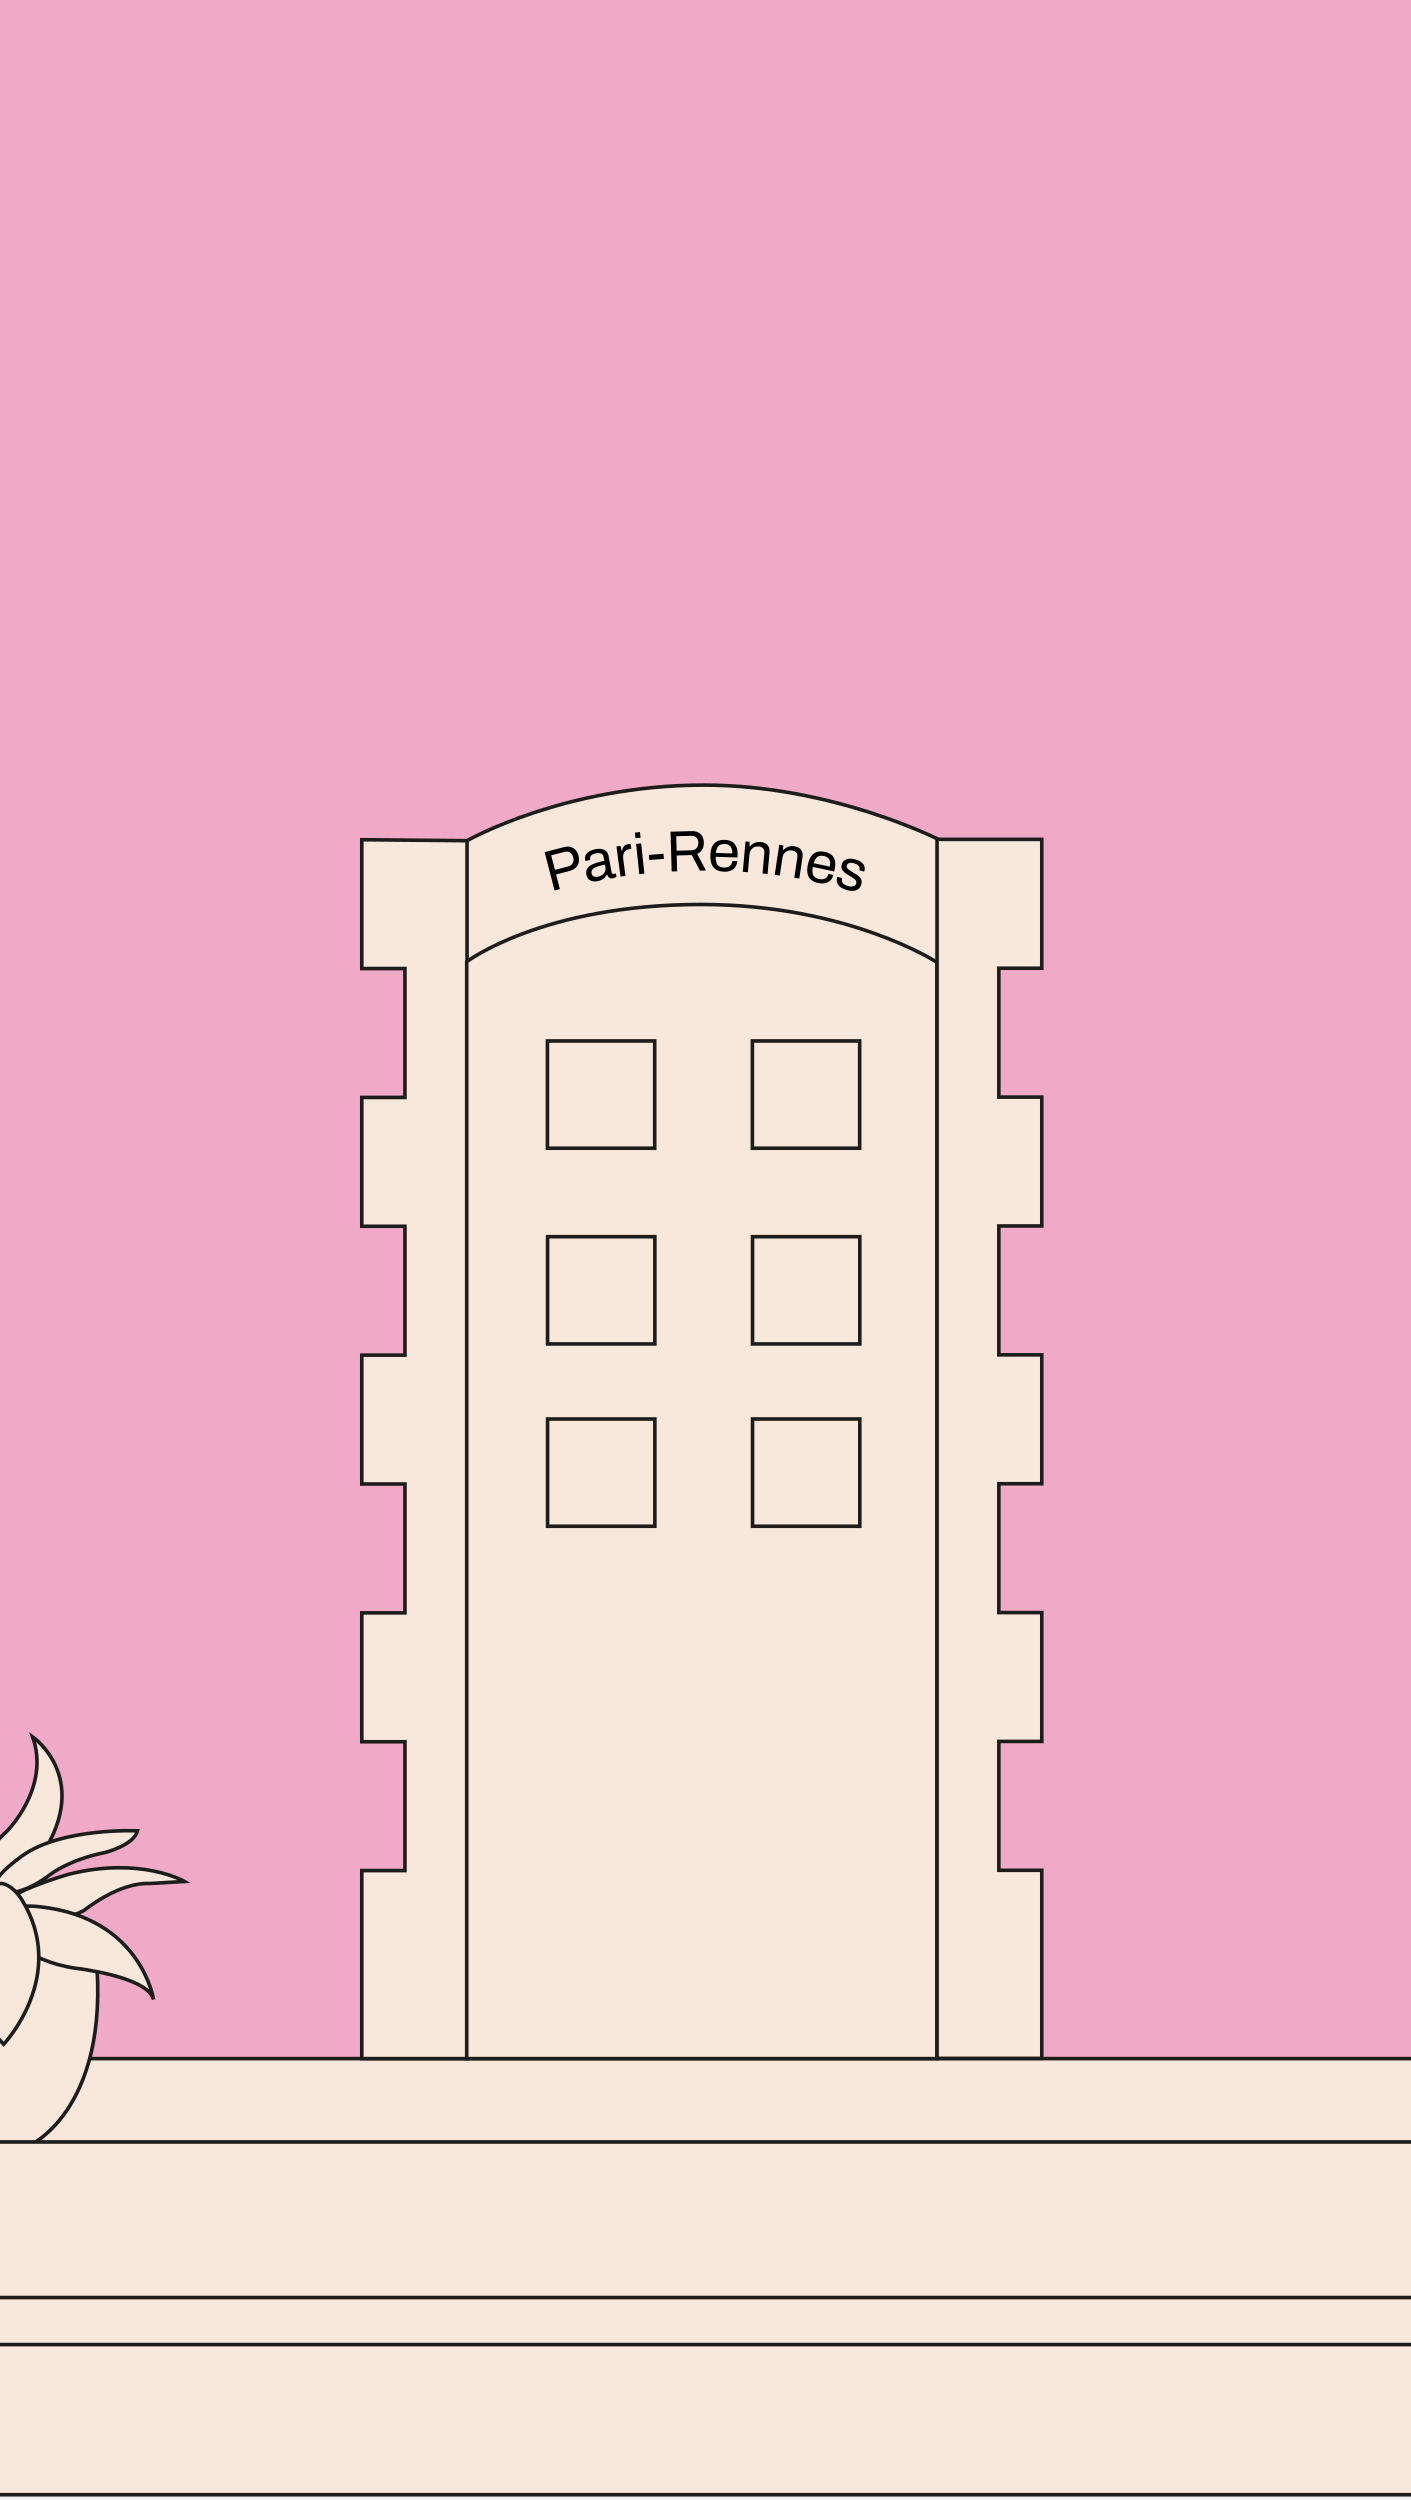
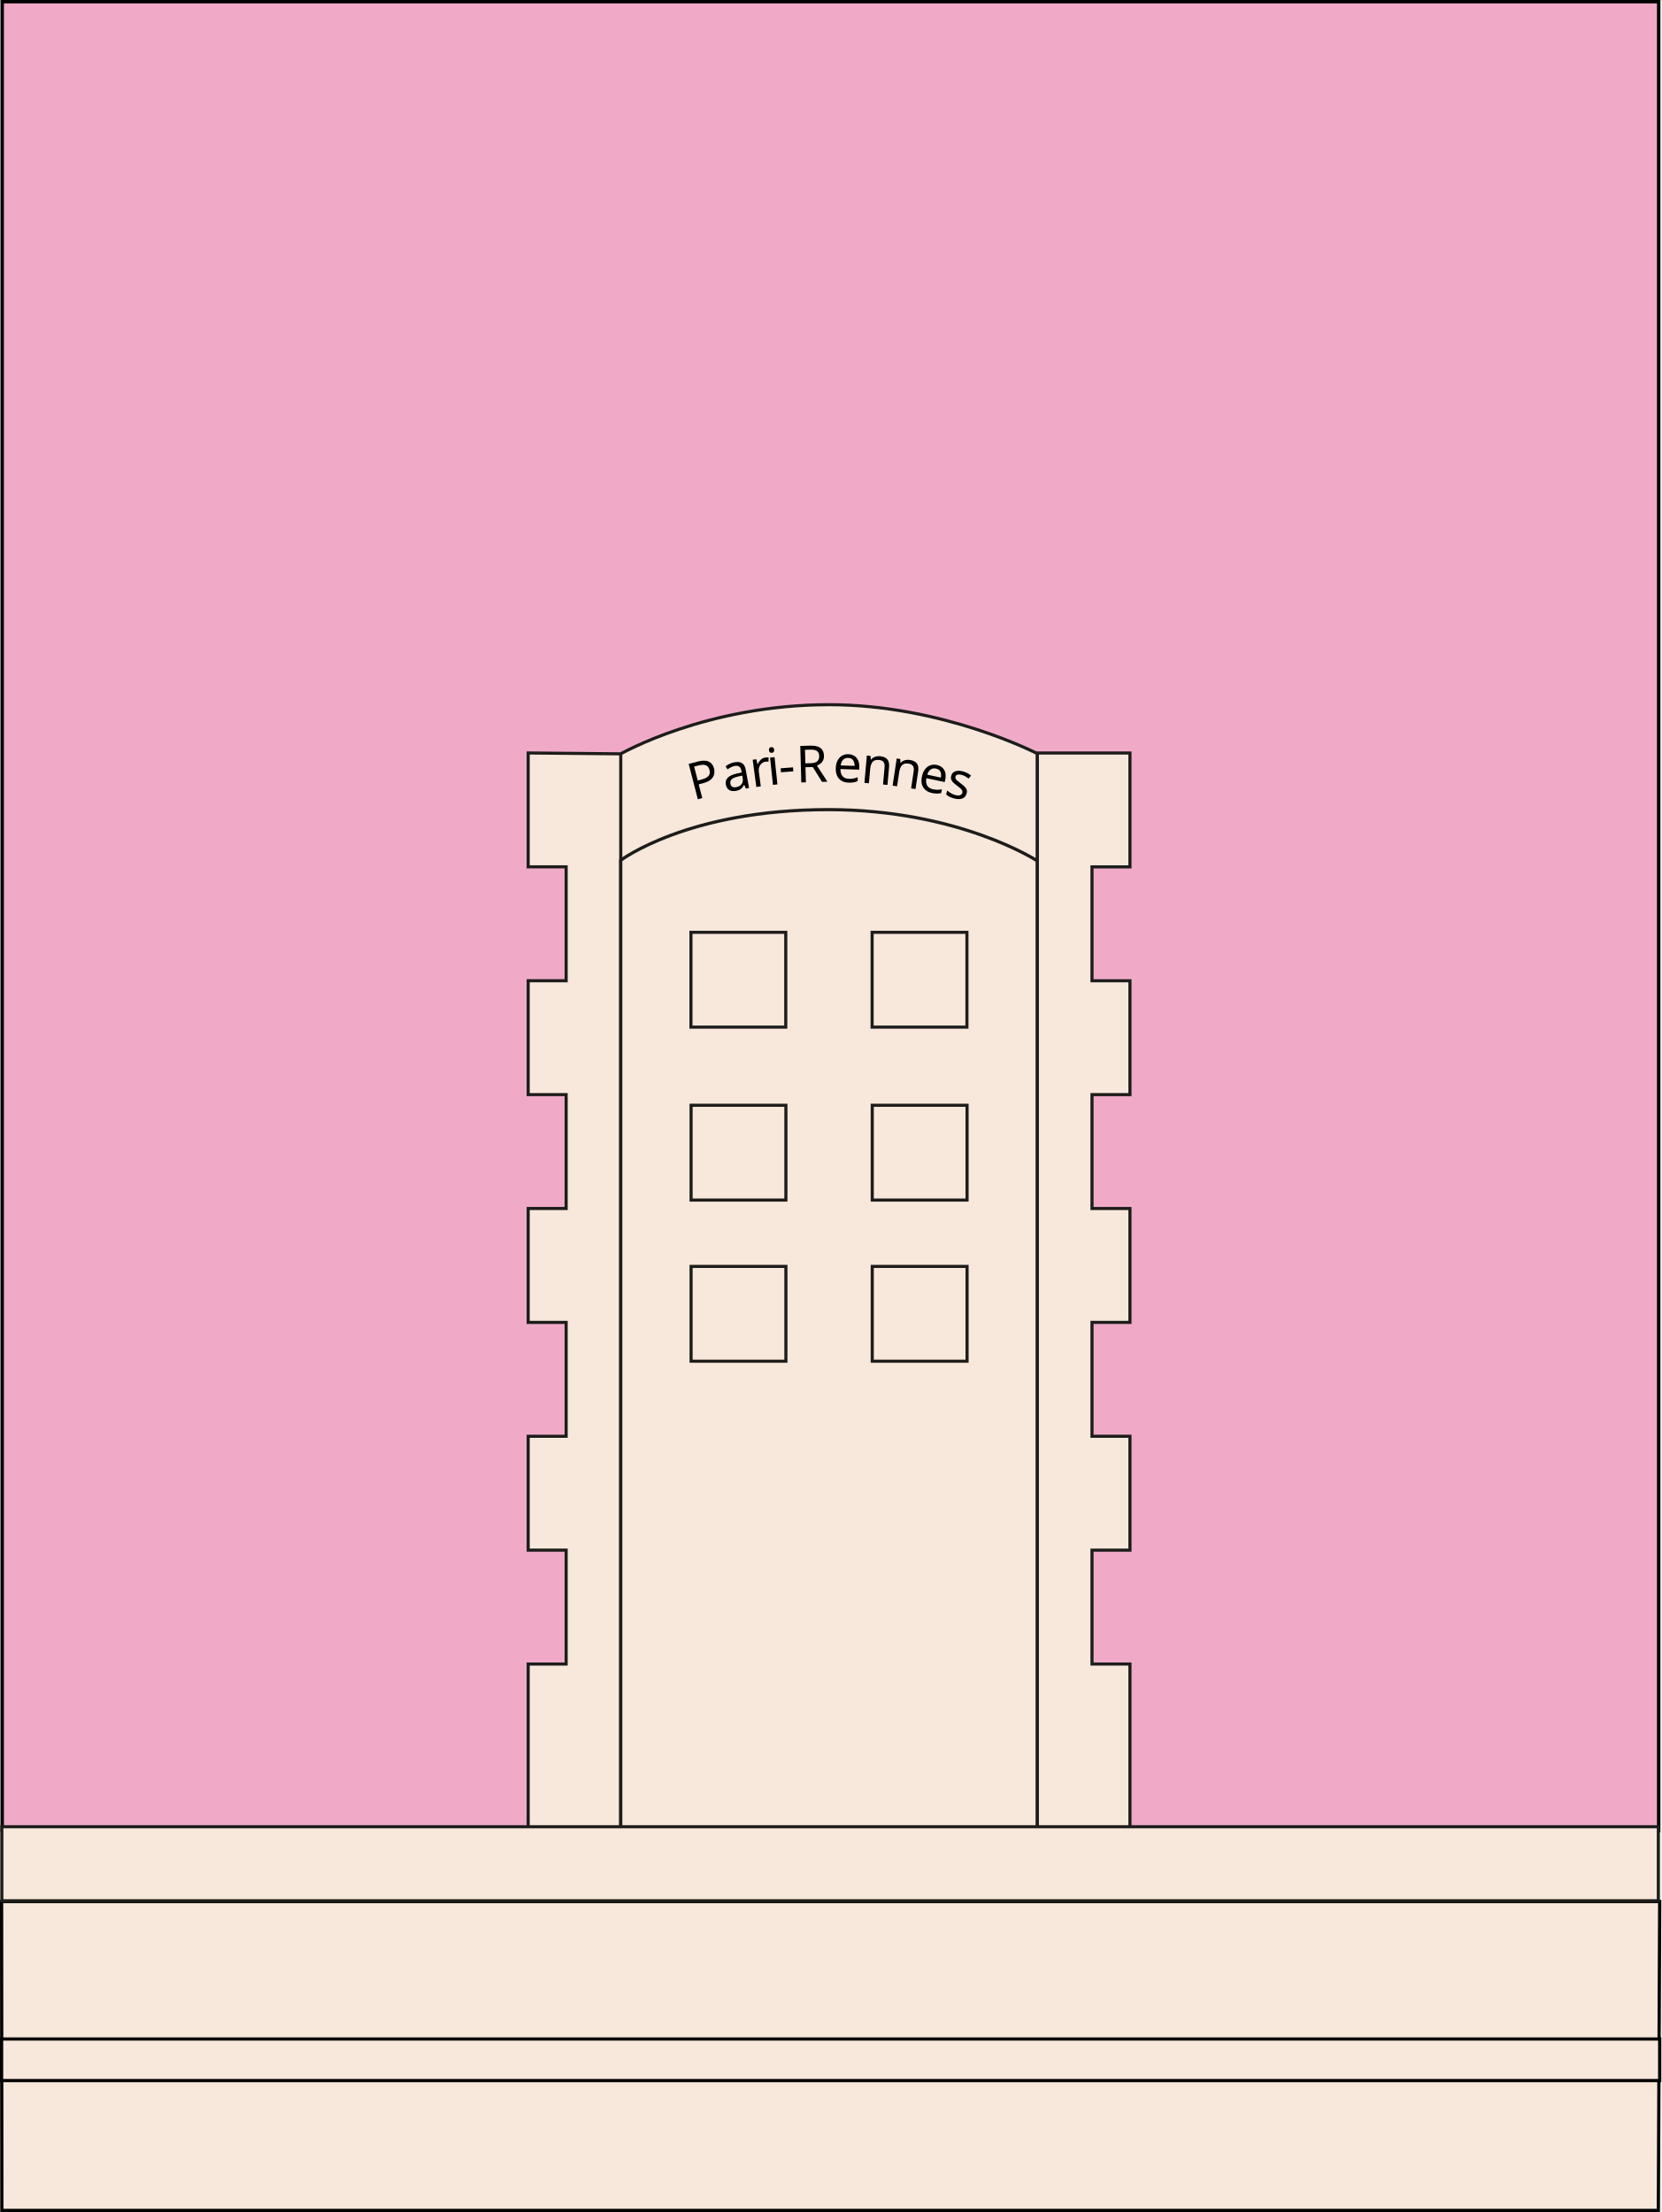
- <svg xmlns="http://www.w3.org/2000/svg" width="390" height="691" viewBox="0 0 390 691" fill="none">
-   <g clip-path="url(#clip0_662_361)">
-     <path d="M397 185H-6V569H397V185Z" fill="#F0AAC8" stroke="black" stroke-width="0.75" stroke-miterlimit="10" />
-     <path d="M395 569H0V593H395V569Z" fill="#F8E8DB" stroke="#1D1D1B" stroke-miterlimit="10" />
-     <path d="M129.09 232.108V569H100V552.642V517.026H111.927V481.41H100V445.794H111.927V410.178H100V374.562H111.927V338.946H100V303.33H111.927V267.714H100V232.098L129.09 232.368C129.09 232.368 156.04 217 194.545 217C230.347 217 260 232.308 260 232.308V267.274L136.064 269.184L129.09 269.004" fill="#F8E8DB" />
-     <path d="M129.09 232.108V569H100V552.642V517.026H111.927V481.41H100V445.794H111.927V410.178H100V374.562H111.927V338.946H100V303.33H111.927V267.714H100V232.098L129.09 232.368C129.09 232.368 156.04 217 194.545 217C230.347 217 260 232.308 260 232.308V267.274L136.064 269.184L129.09 269.004" stroke="#1D1D1B" stroke-miterlimit="10" />
-     <path d="M259 569H129V265.816C129 265.816 149.855 250 193.761 250C234.583 250 259 266.005 259 266.005V569Z" fill="#F8E8DB" stroke="#1D1D1B" stroke-miterlimit="10" />
-     <path d="M259 232V568.93H287.95V552.57V516.95H276.08V481.33H287.95V445.72H276.08V410.1H287.95V374.48H276.08V338.86H287.95V303.24H276.08V267.62H287.95V232H259Z" fill="#F8E8DB" stroke="#1D1D1B" stroke-miterlimit="10" />
-     <path d="M180.96 287.72H151.31V317.37H180.96V287.72Z" fill="#F8E8DB" stroke="#1D1D1B" stroke-miterlimit="10" />
-     <path d="M237.61 287.72H207.96V317.37H237.61V287.72Z" fill="#F8E8DB" stroke="#1D1D1B" stroke-miterlimit="10" />
-     <path d="M181 341.82H151.35V371.47H181V341.82Z" fill="#F8E8DB" stroke="#1D1D1B" stroke-miterlimit="10" />
-     <path d="M237.65 341.82H208V371.47H237.65V341.82Z" fill="#F8E8DB" stroke="#1D1D1B" stroke-miterlimit="10" />
-     <path d="M181 392.21H151.35V421.86H181V392.21Z" fill="#F8E8DB" stroke="#1D1D1B" stroke-miterlimit="10" />
-     <path d="M237.65 392.21H208V421.86H237.65V392.21Z" fill="#F8E8DB" stroke="#1D1D1B" stroke-miterlimit="10" />
-     <path d="M153.29 246.16L150.54 235.53L155.79 234.17C156.52 233.98 157.17 233.96 157.72 234.11C158.28 234.26 158.74 234.54 159.11 234.97C159.48 235.39 159.74 235.92 159.91 236.56C160.08 237.21 160.09 237.82 159.95 238.39C159.81 238.96 159.53 239.45 159.11 239.85C158.69 240.26 158.14 240.55 157.46 240.72L153.7 241.69L154.75 245.76L153.28 246.14L153.29 246.16ZM153.38 240.43L157.05 239.48C157.63 239.33 158.04 239.03 158.3 238.58C158.55 238.13 158.6 237.59 158.43 236.96C158.32 236.54 158.16 236.2 157.94 235.95C157.72 235.7 157.45 235.53 157.13 235.44C156.81 235.35 156.44 235.36 156.01 235.47L152.34 236.42L153.38 240.43Z" fill="black" />
-     <path d="M165.12 243.56C164.82 243.62 164.5 243.64 164.19 243.62C163.88 243.6 163.57 243.53 163.27 243.41C162.98 243.29 162.72 243.1 162.51 242.83C162.3 242.56 162.15 242.2 162.07 241.75C161.97 241.18 162.02 240.69 162.22 240.28C162.43 239.86 162.75 239.51 163.2 239.21C163.65 238.92 164.2 238.67 164.86 238.47C165.52 238.27 166.24 238.09 167.03 237.95L166.86 237C166.8 236.7 166.7 236.44 166.56 236.24C166.42 236.04 166.2 235.9 165.91 235.83C165.62 235.76 165.23 235.77 164.74 235.86C164.27 235.95 163.9 236.07 163.65 236.25C163.4 236.43 163.23 236.61 163.15 236.82C163.07 237.03 163.06 237.25 163.1 237.48L163.14 237.71L161.8 237.96C161.78 237.91 161.76 237.86 161.76 237.81C161.76 237.76 161.74 237.69 161.73 237.62C161.64 237.12 161.7 236.67 161.91 236.28C162.13 235.89 162.47 235.56 162.94 235.29C163.41 235.02 163.97 234.83 164.62 234.71C165.31 234.58 165.91 234.58 166.41 234.69C166.91 234.8 167.32 235.02 167.62 235.35C167.92 235.68 168.12 236.09 168.22 236.61L169.04 241.1C169.08 241.3 169.15 241.43 169.26 241.49C169.37 241.55 169.49 241.57 169.63 241.54L170.24 241.43L170.41 242.34C170.27 242.43 170.12 242.52 169.95 242.6C169.78 242.68 169.58 242.74 169.35 242.78C169.08 242.83 168.84 242.82 168.64 242.74C168.44 242.66 168.28 242.53 168.15 242.36C168.02 242.18 167.92 241.98 167.84 241.74L167.73 241.76C167.59 242.06 167.39 242.33 167.14 242.57C166.89 242.82 166.59 243.03 166.25 243.2C165.91 243.37 165.53 243.49 165.11 243.57L165.12 243.56ZM165.26 242.33C165.59 242.27 165.9 242.16 166.18 242C166.46 241.84 166.7 241.64 166.89 241.41C167.09 241.17 167.23 240.91 167.31 240.61C167.4 240.31 167.41 240 167.35 239.67L167.22 238.98C166.37 239.14 165.65 239.32 165.07 239.52C164.49 239.73 164.06 239.98 163.79 240.28C163.51 240.58 163.42 240.95 163.5 241.39C163.55 241.67 163.66 241.89 163.82 242.05C163.98 242.21 164.18 242.31 164.43 242.35C164.68 242.39 164.95 242.39 165.26 242.33Z" fill="black" />
-     <path d="M171.5 242.29L170.38 233.95L171.51 233.8L171.82 235.16H171.93C171.98 234.87 172.06 234.6 172.18 234.35C172.3 234.1 172.47 233.87 172.7 233.68C172.93 233.49 173.23 233.38 173.6 233.32C173.76 233.3 173.91 233.29 174.04 233.3C174.18 233.3 174.28 233.33 174.34 233.35L174.51 234.63L173.99 234.7C173.63 234.75 173.33 234.85 173.09 235.01C172.85 235.17 172.66 235.37 172.52 235.61C172.38 235.85 172.29 236.14 172.25 236.45C172.21 236.77 172.22 237.1 172.26 237.45L172.88 242.1L171.48 242.29H171.5Z" fill="black" />
-     <path d="M175.65 231.69L175.49 230.13L176.89 229.98L177.06 231.54L175.66 231.69H175.65ZM176.7 241.63L175.82 233.26L177.22 233.11L178.1 241.48L176.7 241.63Z" fill="black" />
-     <path d="M179.46 237.71L179.35 236.29L183.39 235.98L183.5 237.4L179.46 237.71Z" fill="black" />
-     <path d="M185.65 240.85L185.34 229.88L191.11 229.72C191.86 229.7 192.48 229.82 192.99 230.08C193.49 230.34 193.87 230.71 194.13 231.19C194.39 231.67 194.53 232.22 194.54 232.85C194.56 233.61 194.41 234.26 194.08 234.82C193.75 235.37 193.3 235.78 192.7 236.03L195.13 240.6L193.47 240.65L191.21 236.34L187.04 236.46L187.16 240.83L185.64 240.87L185.65 240.85ZM187.01 235.14L191.12 235.02C191.73 235 192.2 234.8 192.54 234.42C192.88 234.04 193.04 233.52 193.02 232.87C193.01 232.47 192.92 232.13 192.77 231.85C192.61 231.58 192.39 231.37 192.1 231.22C191.81 231.07 191.45 231.01 191.02 231.02L186.91 231.14L187.02 235.14H187.01Z" fill="black" />
-     <path d="M200.05 240.93C199.22 240.9 198.52 240.72 197.96 240.39C197.4 240.06 196.98 239.56 196.71 238.9C196.44 238.24 196.32 237.41 196.35 236.41C196.38 235.4 196.55 234.57 196.87 233.94C197.18 233.3 197.63 232.84 198.22 232.54C198.8 232.24 199.53 232.11 200.39 232.14C201.18 232.16 201.83 232.34 202.36 232.66C202.88 232.98 203.27 233.45 203.52 234.06C203.77 234.67 203.89 235.43 203.86 236.34L203.84 237.01L197.8 236.82C197.8 237.49 197.88 238.05 198.04 238.49C198.2 238.93 198.46 239.25 198.8 239.46C199.15 239.67 199.58 239.78 200.12 239.8C200.48 239.81 200.8 239.78 201.08 239.69C201.36 239.6 201.59 239.48 201.78 239.32C201.97 239.16 202.12 238.96 202.22 238.73C202.32 238.5 202.39 238.24 202.4 237.97L203.78 238.01C203.76 238.46 203.66 238.87 203.49 239.24C203.32 239.61 203.07 239.93 202.76 240.19C202.44 240.45 202.06 240.64 201.6 240.78C201.14 240.92 200.63 240.97 200.06 240.96L200.05 240.93ZM197.85 235.75L202.41 235.89C202.42 235.42 202.38 235.02 202.29 234.7C202.19 234.38 202.05 234.11 201.86 233.9C201.67 233.69 201.44 233.54 201.19 233.44C200.93 233.34 200.64 233.29 200.31 233.28C199.82 233.26 199.4 233.34 199.05 233.51C198.7 233.68 198.43 233.95 198.24 234.32C198.05 234.69 197.92 235.16 197.86 235.75H197.85Z" fill="black" />
-     <path d="M205.31 240.95L206.06 232.57L207.19 232.67V233.94H207.32C207.57 233.62 207.85 233.37 208.15 233.18C208.45 232.99 208.78 232.86 209.13 232.79C209.48 232.72 209.86 232.7 210.25 232.74C210.78 232.79 211.24 232.92 211.62 233.14C212 233.36 212.29 233.68 212.48 234.1C212.67 234.53 212.74 235.08 212.68 235.77L212.16 241.56L210.76 241.44L211.26 235.85C211.29 235.5 211.27 235.21 211.2 234.98C211.13 234.75 211.02 234.56 210.88 234.42C210.74 234.28 210.56 234.17 210.35 234.1C210.14 234.03 209.9 233.98 209.63 233.96C209.24 233.92 208.86 233.99 208.49 234.15C208.12 234.31 207.82 234.56 207.58 234.9C207.34 235.24 207.2 235.66 207.15 236.16L206.71 241.08L205.31 240.96V240.95Z" fill="black" />
-     <path d="M214.13 241.8L215.38 233.48L216.5 233.65L216.44 234.92L216.55 234.94C216.82 234.64 217.11 234.4 217.43 234.23C217.74 234.06 218.08 233.95 218.43 233.9C218.79 233.85 219.16 233.86 219.55 233.91C220.08 233.99 220.53 234.15 220.89 234.39C221.26 234.63 221.53 234.97 221.69 235.4C221.86 235.84 221.89 236.4 221.79 237.08L220.93 242.82L219.54 242.61L220.37 237.06C220.42 236.71 220.42 236.42 220.37 236.18C220.31 235.95 220.22 235.75 220.08 235.6C219.95 235.45 219.77 235.33 219.57 235.25C219.36 235.16 219.13 235.1 218.86 235.06C218.47 235 218.09 235.04 217.71 235.18C217.33 235.32 217.01 235.55 216.76 235.88C216.5 236.21 216.33 236.62 216.26 237.12L215.53 242.01L214.14 241.8H214.13Z" fill="black" />
-     <path d="M226.13 244.07C225.32 243.9 224.66 243.6 224.17 243.17C223.68 242.74 223.36 242.18 223.21 241.48C223.06 240.78 223.09 239.94 223.3 238.96C223.51 237.97 223.83 237.19 224.25 236.62C224.67 236.05 225.2 235.67 225.83 235.48C226.46 235.29 227.2 235.29 228.04 235.47C228.81 235.63 229.43 235.92 229.88 236.33C230.33 236.74 230.64 237.27 230.78 237.91C230.92 238.56 230.9 239.32 230.71 240.21L230.57 240.87L224.65 239.61C224.53 240.27 224.51 240.83 224.59 241.29C224.67 241.75 224.86 242.11 225.17 242.38C225.47 242.65 225.88 242.84 226.41 242.95C226.76 243.03 227.08 243.05 227.37 243.02C227.66 242.99 227.91 242.91 228.12 242.78C228.34 242.65 228.52 242.48 228.66 242.27C228.8 242.06 228.91 241.82 228.98 241.55L230.33 241.84C230.23 242.28 230.06 242.66 229.82 243C229.58 243.34 229.29 243.6 228.93 243.8C228.57 244 228.16 244.12 227.69 244.17C227.22 244.22 226.7 244.19 226.14 244.07H226.13ZM224.89 238.59L229.35 239.54C229.45 239.08 229.48 238.68 229.44 238.35C229.4 238.01 229.31 237.73 229.16 237.49C229.01 237.25 228.82 237.06 228.58 236.92C228.34 236.78 228.06 236.67 227.74 236.6C227.26 236.5 226.83 236.5 226.46 236.6C226.09 236.71 225.77 236.92 225.52 237.25C225.26 237.58 225.06 238.02 224.89 238.59Z" fill="black" />
-     <path d="M234.05 246.01C233.5 245.86 233.02 245.66 232.63 245.43C232.24 245.2 231.94 244.94 231.72 244.65C231.5 244.36 231.36 244.04 231.3 243.7C231.24 243.36 231.26 243 231.37 242.62C231.38 242.57 231.4 242.52 231.41 242.47C231.42 242.42 231.44 242.39 231.46 242.36L232.8 242.73C232.8 242.73 232.76 242.8 232.76 242.83C232.76 242.86 232.74 242.89 232.73 242.92C232.64 243.28 232.66 243.59 232.78 243.85C232.9 244.11 233.11 244.32 233.41 244.49C233.7 244.66 234.05 244.8 234.44 244.91C234.78 245 235.11 245.05 235.42 245.04C235.73 245.04 236 244.96 236.22 244.83C236.44 244.7 236.59 244.49 236.66 244.21C236.75 243.87 236.71 243.58 236.54 243.34C236.37 243.1 236.12 242.88 235.79 242.68C235.46 242.48 235.11 242.27 234.75 242.04C234.45 241.86 234.15 241.66 233.85 241.46C233.55 241.25 233.3 241.03 233.08 240.8C232.86 240.56 232.71 240.29 232.62 239.98C232.53 239.68 232.54 239.32 232.66 238.92C232.76 238.56 232.92 238.26 233.15 238.03C233.38 237.8 233.65 237.62 233.99 237.5C234.32 237.38 234.7 237.33 235.12 237.34C235.54 237.35 236 237.43 236.48 237.56C236.99 237.7 237.43 237.88 237.78 238.1C238.13 238.32 238.41 238.57 238.61 238.85C238.81 239.13 238.94 239.41 238.99 239.71C239.04 240.01 239.03 240.3 238.94 240.6C238.92 240.66 238.91 240.72 238.89 240.78C238.87 240.84 238.86 240.88 238.84 240.91L237.51 240.54L237.56 240.37C237.62 240.16 237.62 239.95 237.56 239.73C237.5 239.51 237.36 239.31 237.13 239.11C236.9 238.91 236.55 238.76 236.09 238.63C235.79 238.55 235.53 238.5 235.3 238.49C235.07 238.48 234.87 238.49 234.7 238.56C234.53 238.62 234.39 238.7 234.28 238.81C234.17 238.92 234.1 239.05 234.05 239.22C233.98 239.49 234.01 239.72 234.14 239.91C234.27 240.1 234.48 240.29 234.74 240.46C235 240.63 235.29 240.82 235.6 241.03C235.93 241.23 236.27 241.44 236.61 241.65C236.95 241.86 237.26 242.09 237.53 242.35C237.8 242.6 237.99 242.89 238.1 243.23C238.21 243.57 238.2 243.96 238.08 244.43C237.96 244.86 237.77 245.22 237.52 245.49C237.27 245.76 236.96 245.96 236.6 246.08C236.24 246.2 235.84 246.25 235.41 246.24C234.98 246.22 234.52 246.15 234.03 246.02L234.05 246.01Z" fill="black" />
-     <path d="M-36.36 536.04C-36.36 536.04 -44.49 577.04 -18.49 593.04H8.09C8.09 593.04 32.08 582.54 26.05 536.04H-36.35H-36.36Z" fill="#F8E8DB" stroke="#1D1D1B" stroke-miterlimit="10" />
-     <path d="M-4.99 524.04C-4.99 524.04 -8.99 516.04 2.01 506.04C2.01 506.04 14.01 494.04 9.01 480.04C9.01 480.04 26.45 492.12 10.23 514.58C10.23 514.58 0.01 529.04 -4.99 524.04Z" fill="#F8E8DB" stroke="#1D1D1B" stroke-miterlimit="10" />
-     <path d="M-0.99 523.04C-0.99 523.04 5.01 525.04 14.01 518.04C14.01 518.04 19.01 514.04 29.01 512.04C29.01 512.04 37.01 510.04 38.01 506.04C38.01 506.04 17.01 505.04 6.01 513.04C-4.99 521.04 -0.99 523.04 -0.99 523.04Z" fill="#F8E8DB" stroke="#1D1D1B" stroke-miterlimit="10" />
-     <path d="M1.01 528.04C1.01 528.04 9.47 535.04 23.24 528.04C23.24 528.04 32.86 520.15 41.44 520.6L51.01 520.04C51.01 520.04 39.01 513.04 19.01 518.04C19.01 518.04 -1.99 524.04 1.01 528.04Z" fill="#F8E8DB" stroke="#1D1D1B" stroke-miterlimit="10" />
-     <path d="M1.01 534.04C1.01 534.04 7.01 542.04 21.01 544.04C21.01 544.04 40.86 546.28 42.44 552.66C42.44 552.66 39.01 530.04 11.01 527.04C11.01 527.04 -1.99 525.04 1.01 534.04Z" fill="#F8E8DB" stroke="#1D1D1B" stroke-miterlimit="10" />
-     <path d="M-4.99 525.04C-4.99 525.04 -15.99 520.04 -15.99 529.04C-15.99 529.04 -15.99 547.04 1.01 565.04C1.01 565.04 19.01 546.04 6.01 525.04C6.01 525.04 0.01 515.04 -4.99 525.04Z" fill="#F8E8DB" stroke="#1D1D1B" stroke-miterlimit="10" />
-     <path d="M1558 592.04H-1167.5V689.54H1558V592.04Z" fill="#F8E8DB" stroke="#1D1D1B" stroke-width="1.01" stroke-miterlimit="10" />
-     <path d="M1558 635.04H-1168.5V648.04H1558V635.04Z" fill="#F8E8DB" stroke="#1D1D1B" stroke-miterlimit="10" />
-   </g>
-   <rect x="-1" width="397" height="202" fill="#F0AAC8" />
+ <svg xmlns="http://www.w3.org/2000/svg" id="Calque_1" viewBox="0 0 519.5 691.86">
  <defs>
-     <clipPath id="clip0_662_361">
-       <rect width="2727.5" height="505.04" fill="white" transform="translate(-1169 185)" />
-     </clipPath>
+     <style>.cls-1{font-family:ArchivoRoman-Regular, Archivo;font-size:16px;font-variation-settings:'wght' 400, 'wdth' 100;}.cls-2{stroke-width:.97px;}.cls-2,.cls-3{stroke:#1d1d1b;}.cls-2,.cls-3,.cls-4,.cls-5{fill:#f8e8db;}.cls-2,.cls-3,.cls-4,.cls-5,.cls-6{stroke-miterlimit:10;}.cls-3,.cls-4{stroke-width:1px;}.cls-4,.cls-5,.cls-6{stroke:#000;}.cls-6{fill:#f0aac8;stroke-width:1.06px;}</style>
  </defs>
+   <rect class="cls-6" x=".69" y=".53" width="518" height="572.03" />
+   <path class="cls-2" d="M194.12,235.52v336.93h-28.95s0-16.36,0-16.36v-35.62h11.87s0-35.62,0-35.62h-11.87v-35.62h11.87s0-35.62,0-35.62h-11.87v-35.62h11.87s0-35.62,0-35.62h-11.87v-35.62h11.87s0-35.62,0-35.62h-11.87v-35.62s28.95.27,28.95.27c0,0,26.82-15.37,65.14-15.37,35.63,0,65.14,15.31,65.14,15.31v34.97s-123.34,1.91-123.34,1.91l-6.94-.18" />
+   <path class="cls-3" d="M324.39,572.92l-130.28-.48v-303.36s20.9-15.85,64.9-15.85c40.91,0,65.38,16.04,65.38,16.04v303.65Z" />
+   <polygon class="cls-2" points="324.4 235.52 324.4 572.44 353.35 572.44 353.35 556.09 353.35 520.47 341.48 520.47 341.48 484.85 353.35 484.85 353.35 449.23 341.48 449.23 341.48 413.61 353.35 413.61 353.35 377.99 341.48 377.99 341.48 342.37 353.35 342.37 353.35 306.76 341.48 306.76 341.48 271.14 353.35 271.14 353.35 235.52 324.4 235.52" />
+   <rect class="cls-2" x="216.07" y="291.61" width="29.65" height="29.65" />
+   <rect class="cls-2" x="272.72" y="291.61" width="29.65" height="29.65" />
+   <rect class="cls-2" x="216.11" y="345.7" width="29.65" height="29.65" />
+   <rect class="cls-2" x="272.76" y="345.7" width="29.65" height="29.65" />
+   <rect class="cls-2" x="216.11" y="396.1" width="29.65" height="29.65" />
+   <rect class="cls-2" x="272.76" y="396.1" width="29.65" height="29.65" />
+   <text class="cls-1" transform="translate(216.72 250.38) rotate(-14.48)">
+     <tspan x="0" y="0">P</tspan>
+   </text>
+   <text class="cls-1" transform="translate(226.68 247.84) rotate(-10.42)">
+     <tspan x="0" y="0">a</tspan>
+   </text>
+   <text class="cls-1" transform="translate(235.17 246.32) rotate(-7.66)">
+     <tspan x="0" y="0">r</tspan>
+   </text>
+   <text class="cls-1" transform="translate(240.36 245.63) rotate(-6.02)">
+     <tspan x="0" y="0">i</tspan>
+   </text>
+   <text class="cls-1" transform="translate(243.86 245.25) rotate(-4.44)">
+     <tspan x="0" y="0">-</tspan>
+   </text>
+   <text class="cls-1" transform="translate(249.03 244.77) rotate(-1.6)">
+     <tspan x="0" y="0">R</tspan>
+   </text>
+   <text class="cls-1" transform="translate(260.35 244.48) rotate(1.8)">
+     <tspan x="0" y="0">e</tspan>
+   </text>
+   <text class="cls-1" transform="translate(268.96 244.74) rotate(5.09)">
+     <tspan x="0" y="0">n</tspan>
+   </text>
+   <text class="cls-1" transform="translate(277.79 245.52) rotate(8.53)">
+     <tspan x="0" y="0">n</tspan>
+   </text>
+   <text class="cls-1" transform="translate(286.56 246.83) rotate(12.03)">
+     <tspan x="0" y="0">e</tspan>
+   </text>
+   <text class="cls-1" transform="translate(294.96 248.63) rotate(15.48)">
+     <tspan x="0" y="0">s</tspan>
+   </text>
+   <polygon class="cls-4" points="518.58 691.36 .58 691.36 .5 594.75 519 594.75 518.58 691.36" />
+   <rect class="cls-5" x=".5" y="637.75" width="518.5" height="13" />
+   <rect class="cls-2" x=".58" y="571.36" width="518" height="23.15" />
</svg>
